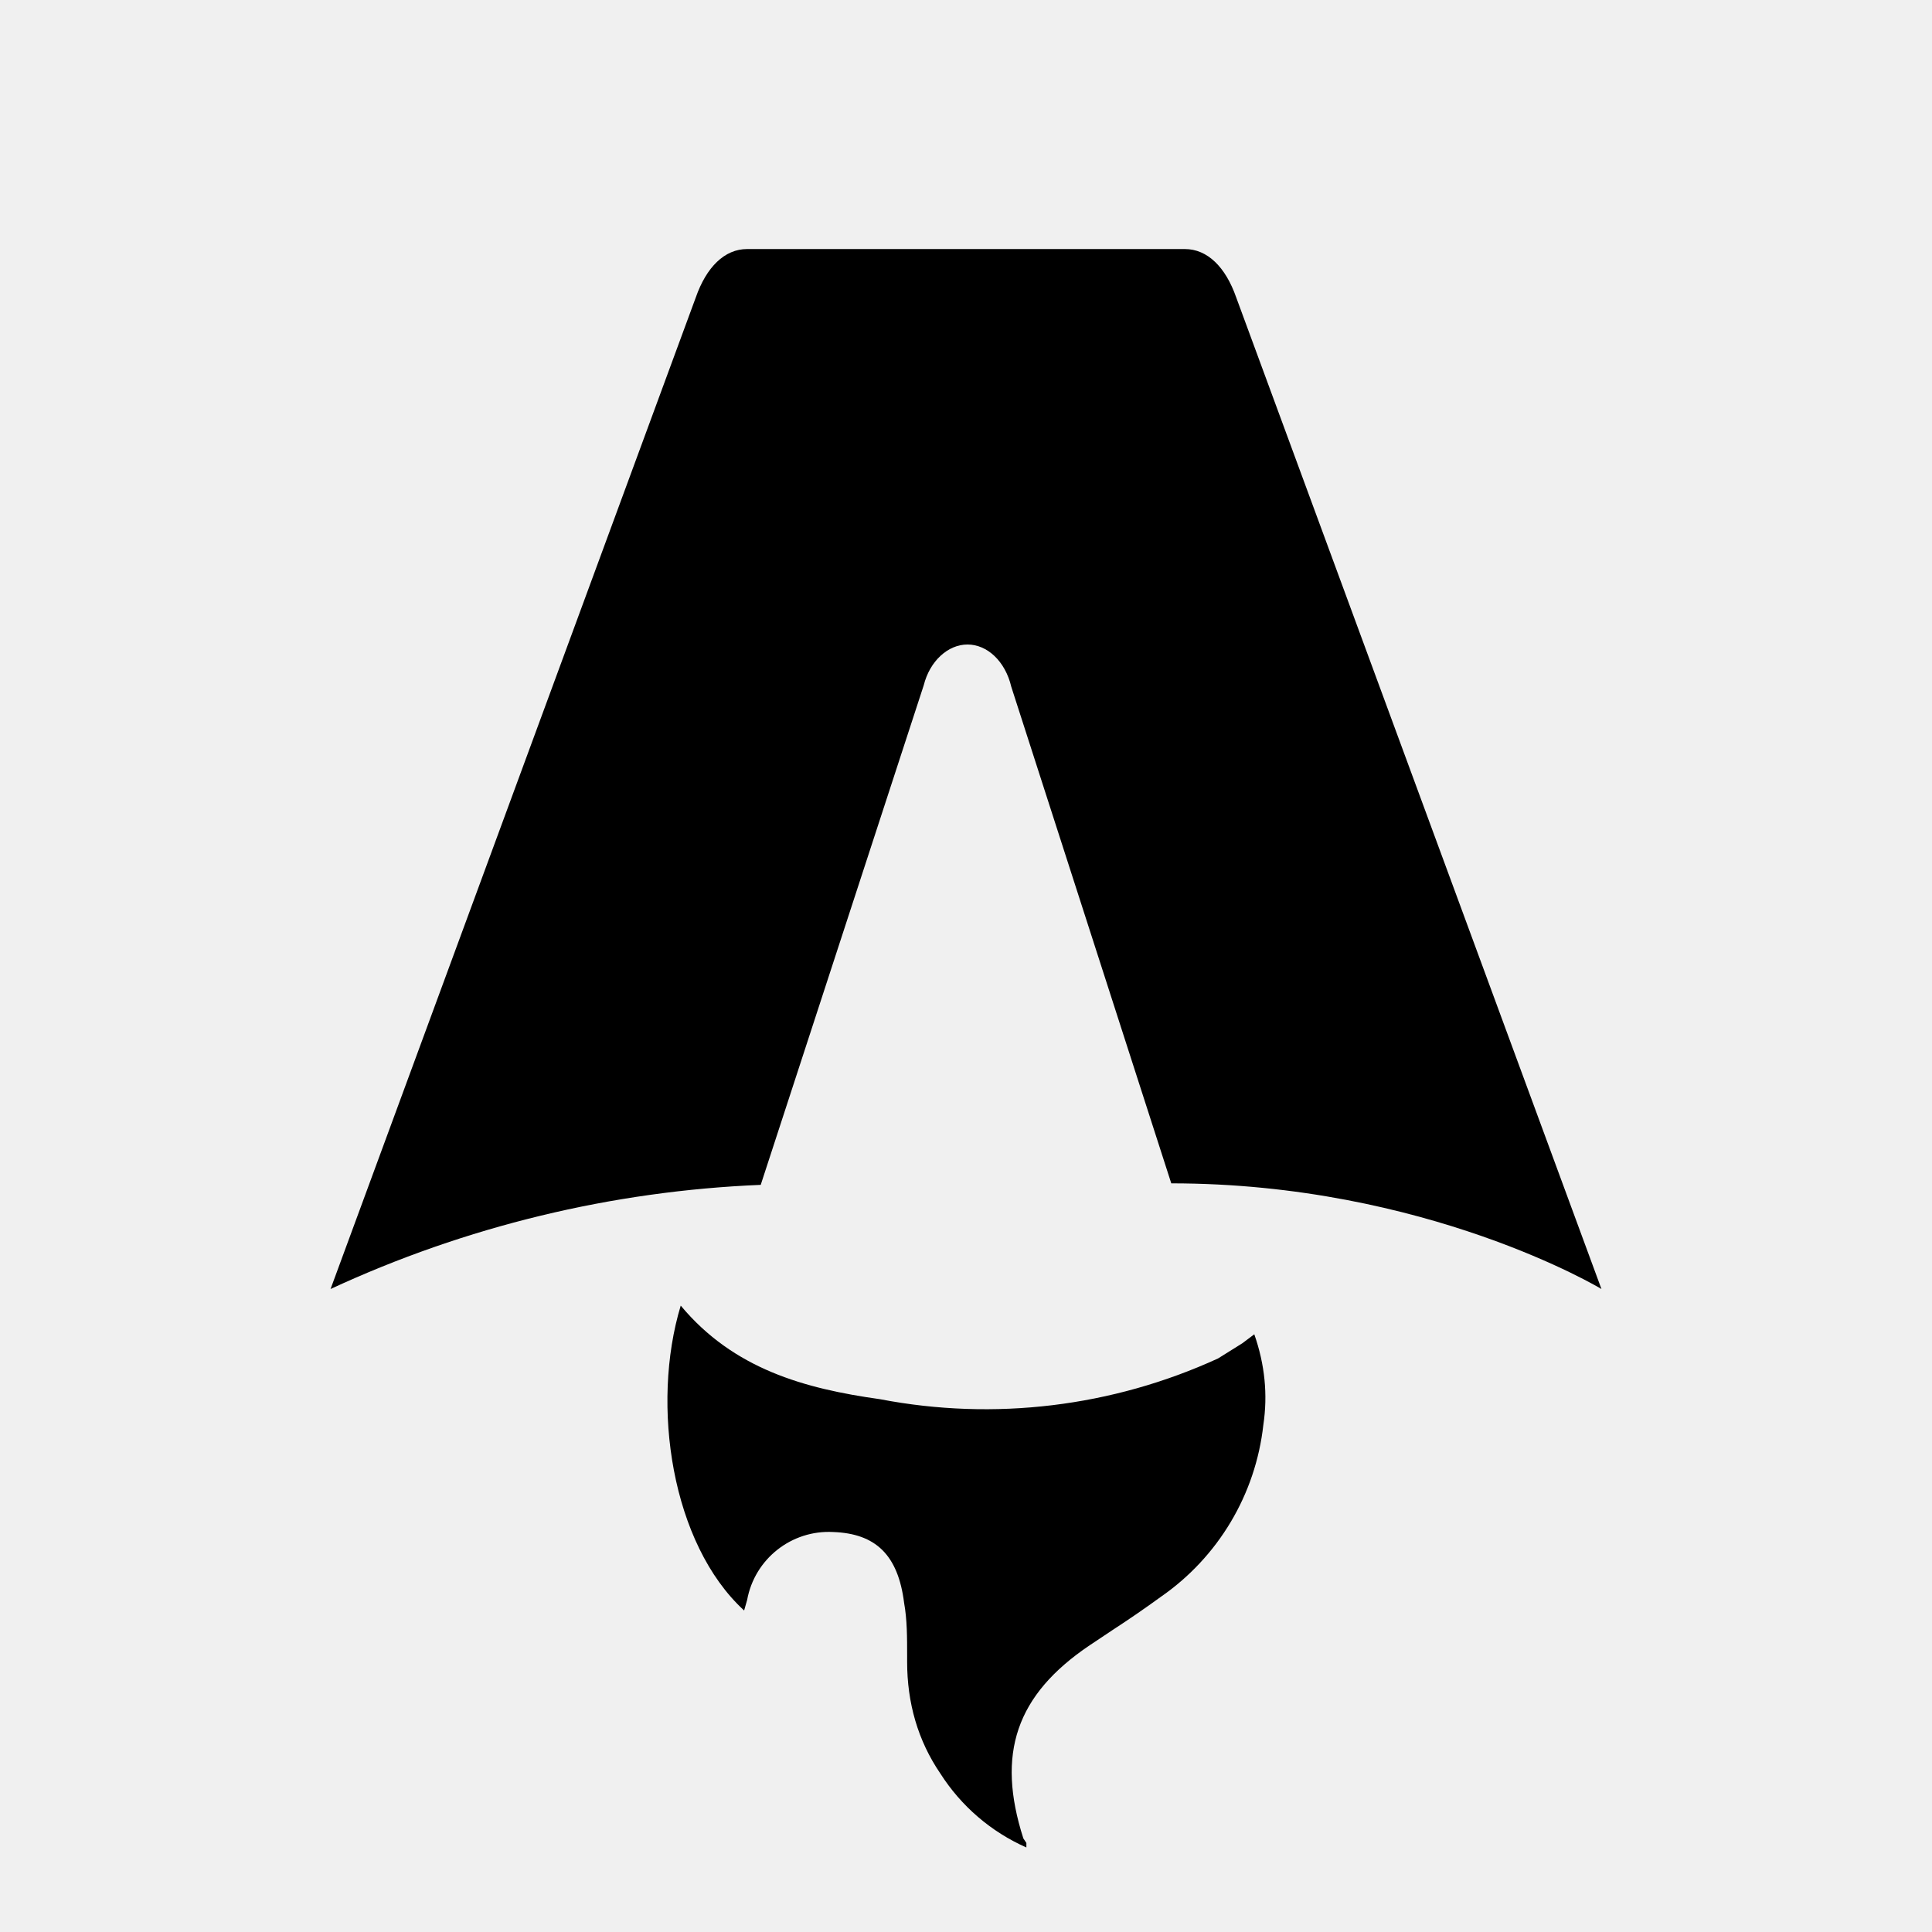
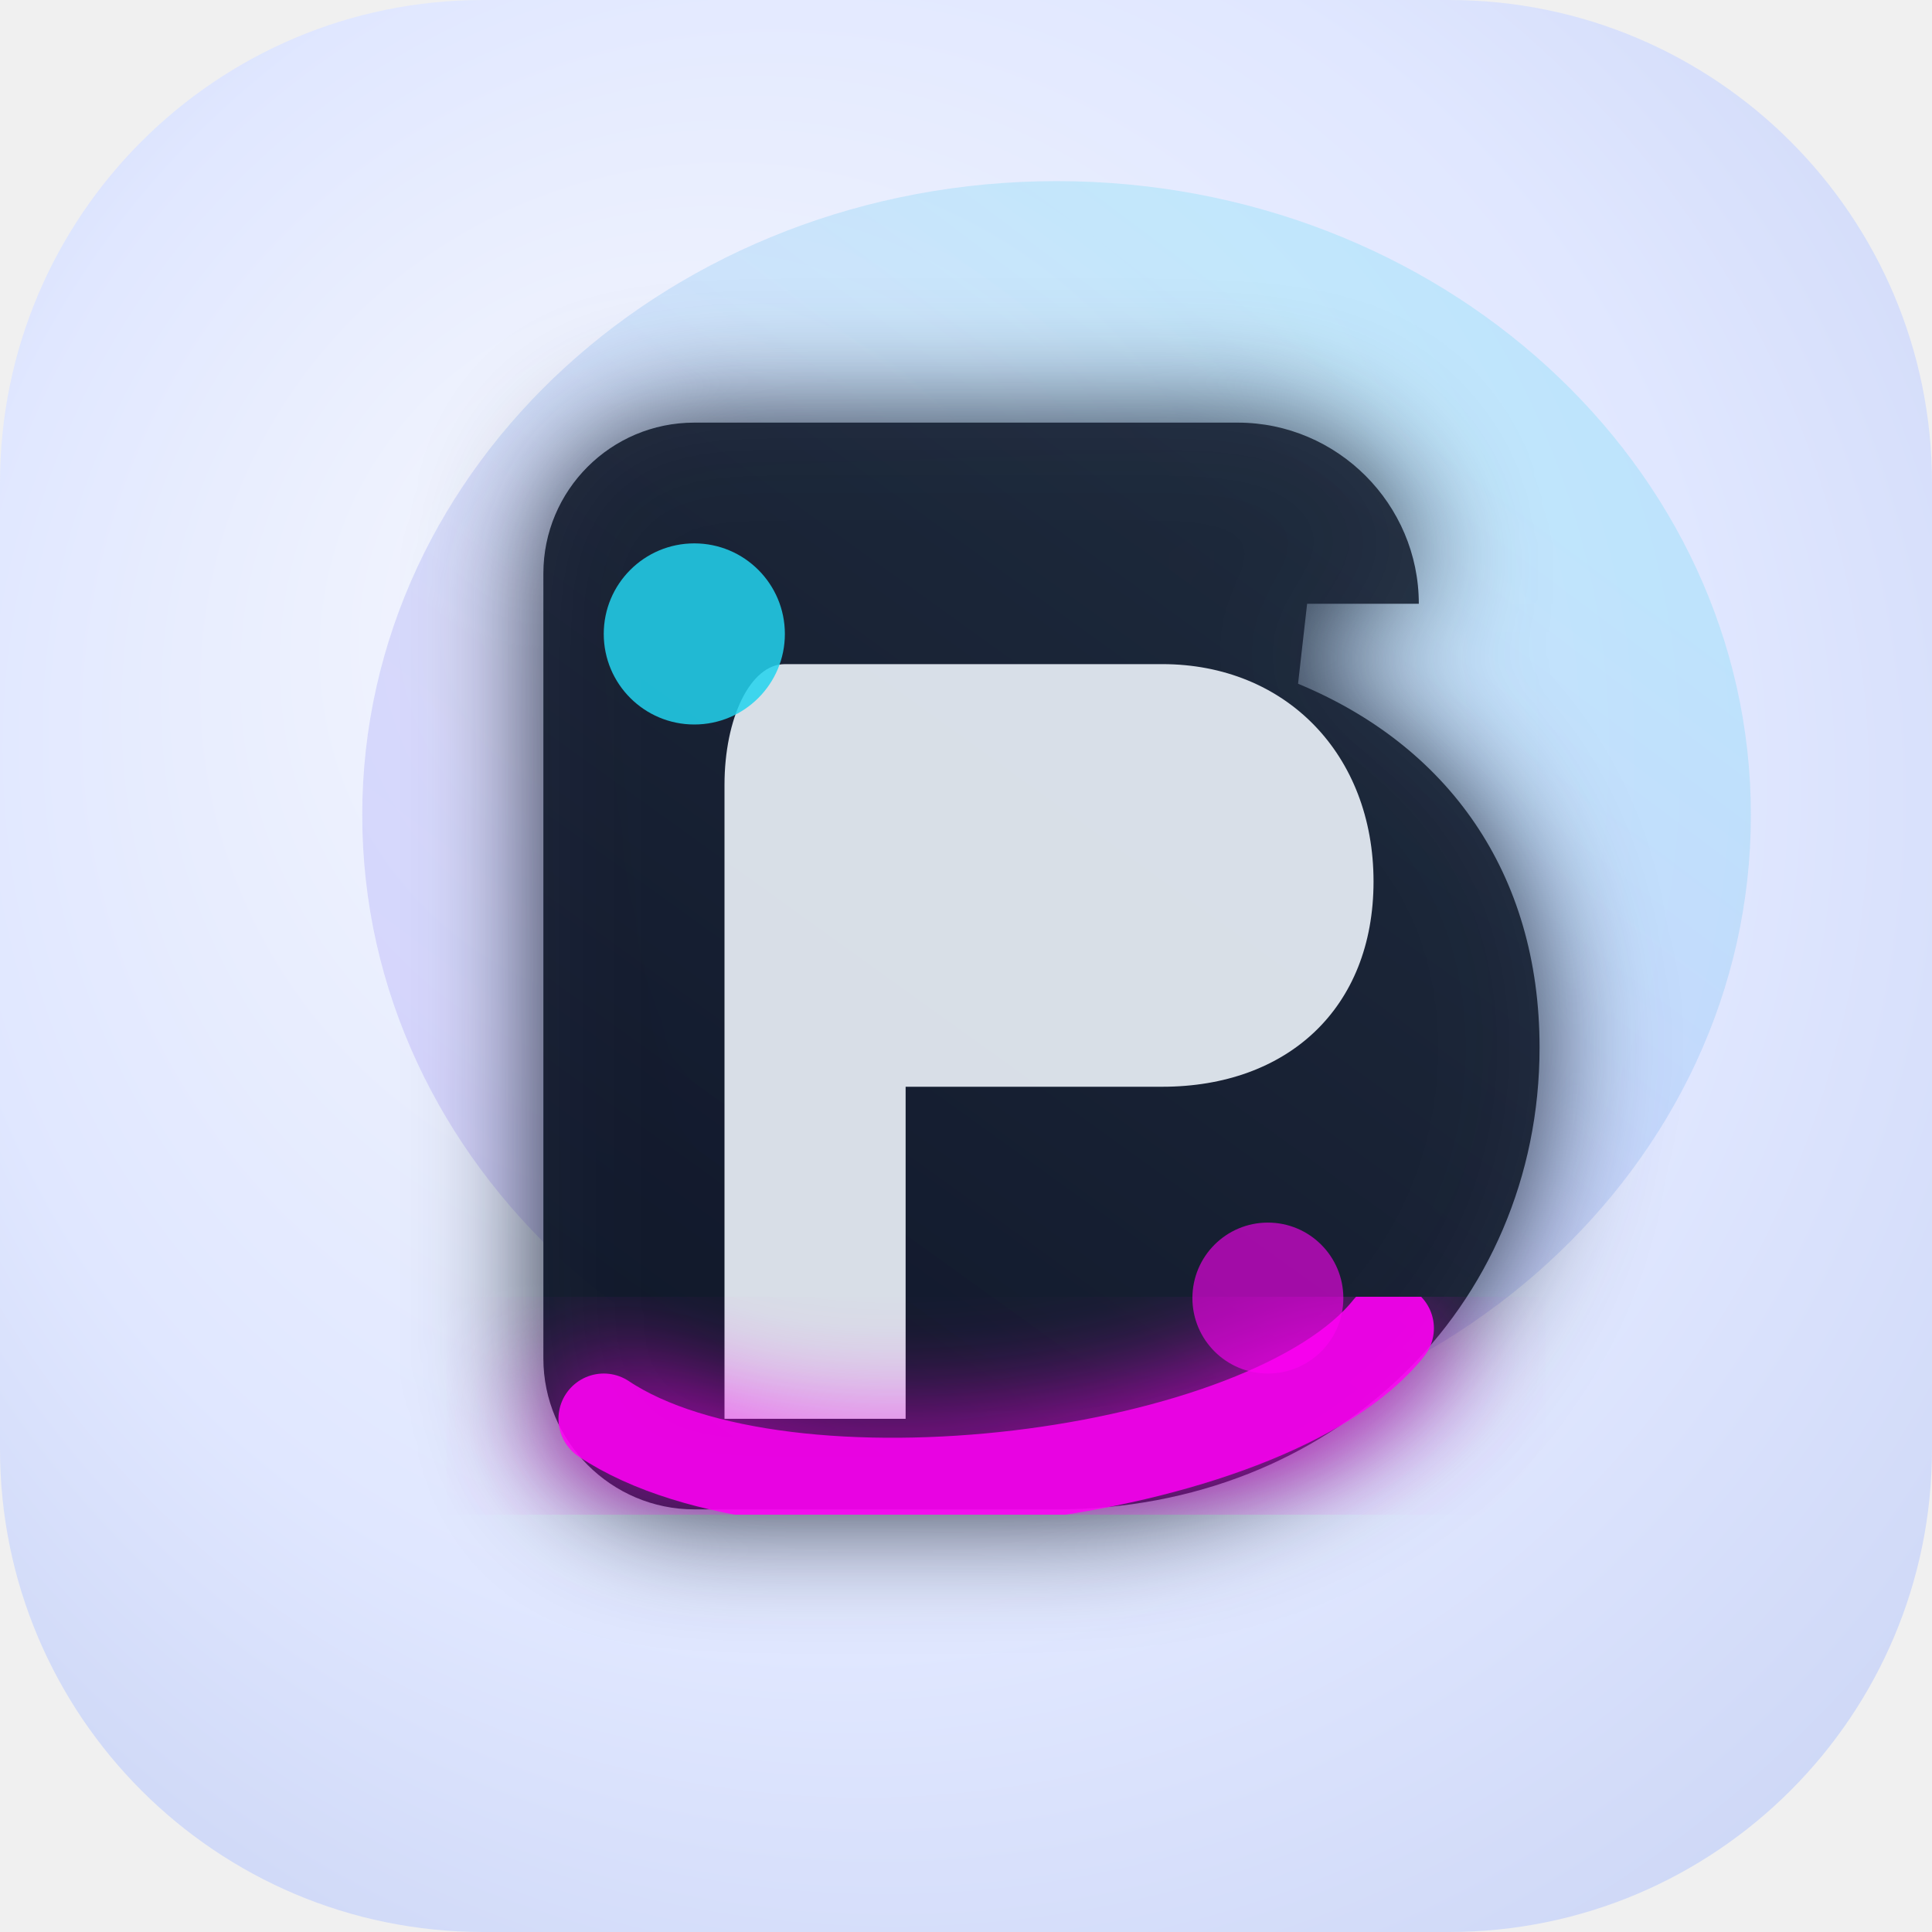
- <svg xmlns="http://www.w3.org/2000/svg" fill="none" viewBox="0 0 128 128">
-   <path d="M50.4 78.5a75.1 75.1 0 0 0-28.5 6.9l24.2-65.7c.7-2 1.9-3.2 3.4-3.2h29c1.5 0 2.7 1.2 3.4 3.2l24.2 65.7s-11.6-7-28.5-7L67 45.5c-.4-1.7-1.6-2.8-2.9-2.8-1.3 0-2.5 1.1-2.9 2.7L50.4 78.5Zm-1.1 28.2Zm-4.2-20.2c-2 6.6-.6 15.8 4.2 20.2a17.5 17.5 0 0 1 .2-.7 5.5 5.5 0 0 1 5.7-4.5c2.8.1 4.3 1.5 4.7 4.7.2 1.1.2 2.3.2 3.5v.4c0 2.7.7 5.2 2.2 7.4a13 13 0 0 0 5.7 4.9v-.3l-.2-.3c-1.8-5.6-.5-9.5 4.4-12.8l1.5-1a73 73 0 0 0 3.2-2.2 16 16 0 0 0 6.8-11.4c.3-2 .1-4-.6-6l-.8.6-1.6 1a37 37 0 0 1-22.4 2.7c-5-.7-9.7-2-13.2-6.2Z" />
-   <style>
-         path { fill: #000; }
-         @media (prefers-color-scheme: dark) {
-             path { fill: #FFF; }
-         }
-     </style>
+ <svg xmlns="http://www.w3.org/2000/svg" id="portfolio-favicon" fill="none" viewBox="0 0 128 128" role="img" aria-labelledby="portfolio-favicon-title">
+   <defs>
+     <radialGradient id="portfolio-favicon-bg" cx="50%" cy="45%" r="70%" fx="30%" fy="30%">
+       <stop offset="0%" stop-color="#F5F7FD" />
+       <stop offset="65%" stop-color="#E0E7FF" />
+       <stop offset="100%" stop-color="#CBD5F5" />
+     </radialGradient>
+     <linearGradient id="portfolio-favicon-core" x1="46" y1="96" x2="92" y2="32" gradientUnits="userSpaceOnUse">
+       <stop offset="0%" stop-color="#0F172A" />
+       <stop offset="100%" stop-color="#1E293B" />
+     </linearGradient>
+     <linearGradient id="portfolio-neon-ribbon" x1="38" y1="110" x2="98" y2="30" gradientUnits="userSpaceOnUse">
+       <stop offset="0%" stop-color="#8B5CF6" />
+       <stop offset="50%" stop-color="#6366F1" />
+       <stop offset="100%" stop-color="#22D3EE" />
+     </linearGradient>
+     <filter id="portfolio-neon-glow" x="-20%" y="-20%" width="140%" height="140%" color-interpolation-filters="sRGB">
+       <feGaussianBlur in="SourceGraphic" stdDeviation="4" result="glow" />
+       <feMerge>
+         <feMergeNode in="glow" />
+         <feMergeNode in="SourceGraphic" />
+       </feMerge>
+     </filter>
+   </defs>
+   <rect width="128" height="128" rx="32" fill="url(#portfolio-favicon-bg)" />
+   <ellipse cx="70" cy="54" rx="46" ry="42" fill="url(#portfolio-neon-ribbon)" opacity="0.18" />
+   <g filter="url(#portfolio-neon-glow)">
+     <path d="M94 40c0-6.6-5.4-12-12-12H46a10 10 0 0 0-10 10v52c0 5.5 4.5 10 10 10h24c18.3 0 32-13.4 32-30.6 0-11.6-6.1-20-16-24.1l.6-5.3Z" fill="url(#portfolio-favicon-core)" opacity="0.94" />
+   </g>
+   <path d="M52 44h25c8.2 0 14 6 14 14.4S85.3 72 77 72H60v22H48V52c0-4.4 1.7-8 4-8Z" fill="#E2E8F0" opacity="0.95" />
+   <path d="M40 94c12 8 44 4 52-6" stroke="#FF00F5" stroke-width="6" stroke-linecap="round" stroke-linejoin="round" opacity="0.9" filter="url(#portfolio-neon-glow)" />
+   <circle cx="46" cy="42" r="6" fill="#22D3EE" opacity="0.85" />
+   <circle cx="84" cy="86" r="5" fill="#FF00F5" opacity="0.6" />
</svg>
